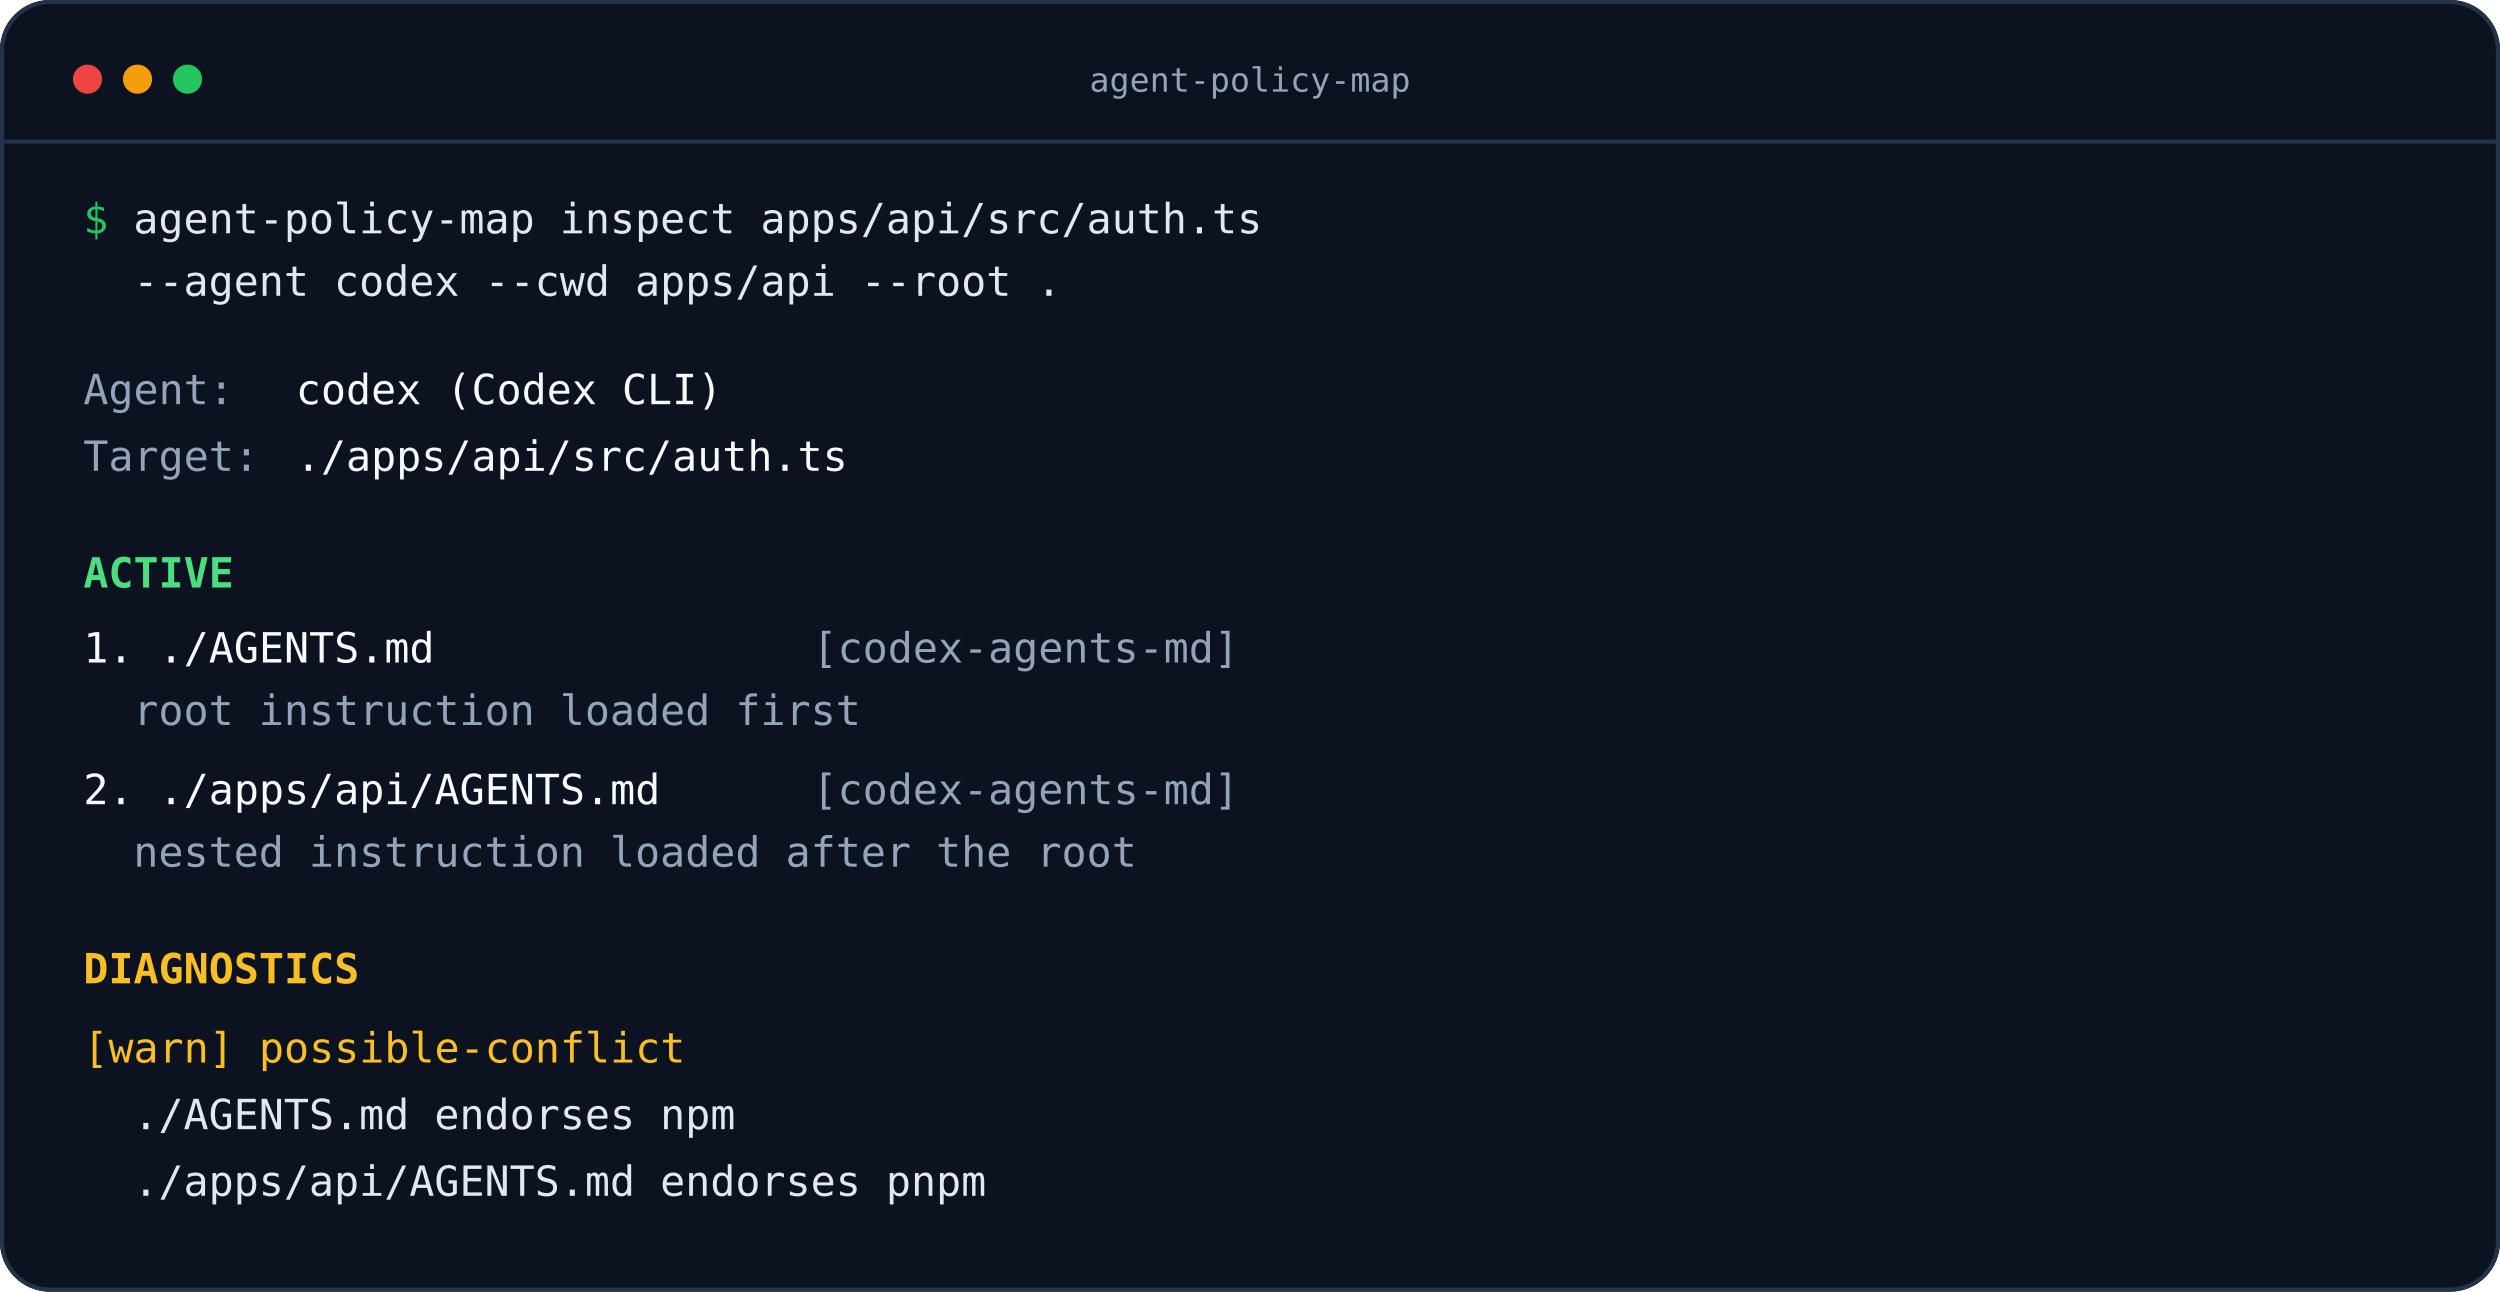
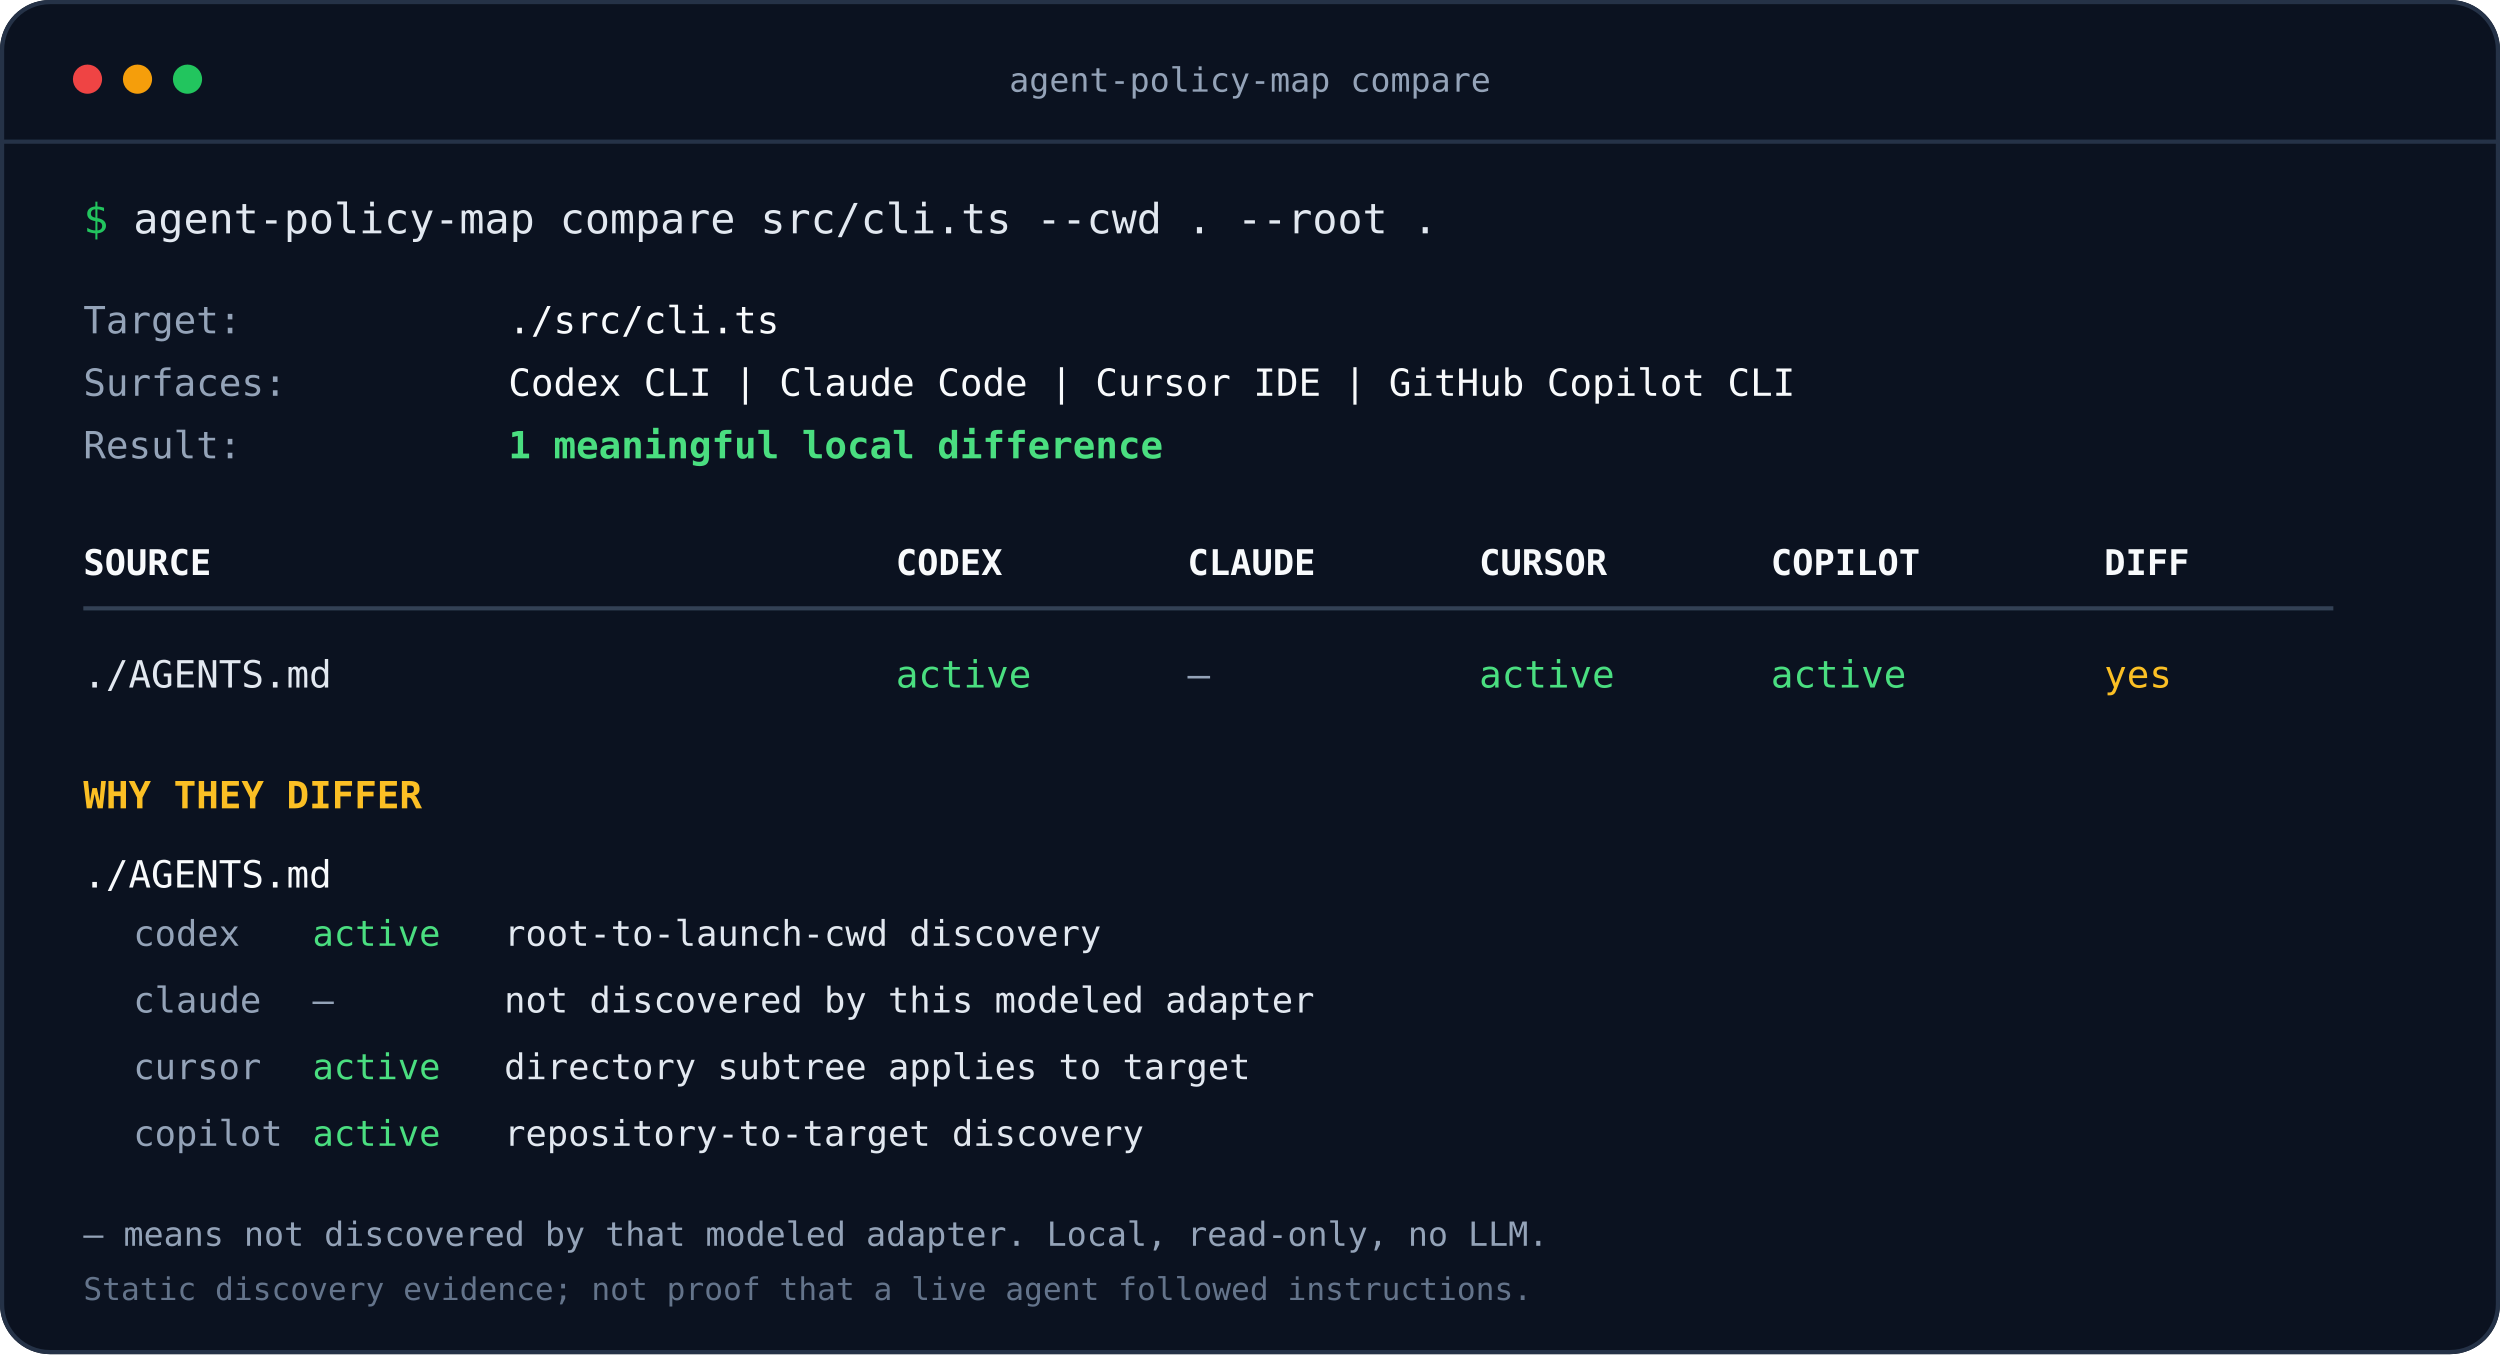
- <svg xmlns="http://www.w3.org/2000/svg" width="1200" height="620" viewBox="0 0 1200 620" role="img" aria-labelledby="title description">
-   <rect width="1200" height="620" rx="24" fill="#0b1220" />
-   <rect x="1" y="1" width="1198" height="618" rx="23" fill="none" stroke="#253247" stroke-width="2" />
+ <svg xmlns="http://www.w3.org/2000/svg" width="1200" height="650" viewBox="0 0 1200 650" role="img" aria-labelledby="title description">
+   <rect width="1200" height="650" rx="24" fill="#0b1220" />
+   <rect x="1" y="1" width="1198" height="648" rx="23" fill="none" stroke="#253247" stroke-width="2" />
  <circle cx="42" cy="38" r="7" fill="#ef4444" />
  <circle cx="66" cy="38" r="7" fill="#f59e0b" />
  <circle cx="90" cy="38" r="7" fill="#22c55e" />
-   <text x="600" y="44" text-anchor="middle" fill="#94a3b8" font-family="ui-monospace, SFMono-Regular, Menlo, Consolas, monospace" font-size="16">agent-policy-map</text>
+   <text x="600" y="44" text-anchor="middle" fill="#94a3b8" font-family="ui-monospace, SFMono-Regular, Menlo, Consolas, monospace" font-size="16">agent-policy-map compare</text>
  <line x1="0" y1="68" x2="1200" y2="68" stroke="#253247" stroke-width="2" />
-   <g font-family="ui-monospace, SFMono-Regular, Menlo, Consolas, monospace" font-size="20">
-     <text x="40" y="112" fill="#22c55e">$</text>
-     <text x="64" y="112" fill="#e2e8f0">agent-policy-map inspect apps/api/src/auth.ts</text>
-     <text x="64" y="142" fill="#e2e8f0">--agent codex --cwd apps/api --root .</text>
-     <text x="40" y="194" fill="#94a3b8">Agent:</text>
-     <text x="142" y="194" fill="#f8fafc">codex (Codex CLI)</text>
-     <text x="40" y="226" fill="#94a3b8">Target:</text>
-     <text x="142" y="226" fill="#f8fafc">./apps/api/src/auth.ts</text>
-     <text x="40" y="282" fill="#4ade80" font-weight="700">ACTIVE</text>
-     <text x="40" y="318" fill="#f8fafc">1. ./AGENTS.md</text>
-     <text x="390" y="318" fill="#94a3b8">[codex-agents-md]</text>
-     <text x="64" y="348" fill="#94a3b8">root instruction loaded first</text>
-     <text x="40" y="386" fill="#f8fafc">2. ./apps/api/AGENTS.md</text>
-     <text x="390" y="386" fill="#94a3b8">[codex-agents-md]</text>
-     <text x="64" y="416" fill="#94a3b8">nested instruction loaded after the root</text>
-     <text x="40" y="472" fill="#fbbf24" font-weight="700">DIAGNOSTICS</text>
-     <text x="40" y="510" fill="#fbbf24">[warn] possible-conflict</text>
-     <text x="64" y="542" fill="#e2e8f0">./AGENTS.md endorses npm</text>
-     <text x="64" y="574" fill="#e2e8f0">./apps/api/AGENTS.md endorses pnpm</text>
+   <g font-family="ui-monospace, SFMono-Regular, Menlo, Consolas, monospace">
+     <text x="40" y="112" fill="#22c55e" font-size="20">$</text>
+     <text x="64" y="112" fill="#e2e8f0" font-size="20">agent-policy-map compare src/cli.ts --cwd . --root .</text>
+     <text x="40" y="160" fill="#94a3b8" font-size="18">Target:</text>
+     <text x="244" y="160" fill="#f8fafc" font-size="18">./src/cli.ts</text>
+     <text x="40" y="190" fill="#94a3b8" font-size="18">Surfaces:</text>
+     <text x="244" y="190" fill="#f8fafc" font-size="18">Codex CLI | Claude Code | Cursor IDE | GitHub Copilot CLI</text>
+     <text x="40" y="220" fill="#94a3b8" font-size="18">Result:</text>
+     <text x="244" y="220" fill="#4ade80" font-size="18" font-weight="700">1 meaningful local difference</text>
+     <text x="40" y="276" fill="#f8fafc" font-size="17" font-weight="700">SOURCE</text>
+     <text x="430" y="276" fill="#f8fafc" font-size="17" font-weight="700">CODEX</text>
+     <text x="570" y="276" fill="#f8fafc" font-size="17" font-weight="700">CLAUDE</text>
+     <text x="710" y="276" fill="#f8fafc" font-size="17" font-weight="700">CURSOR</text>
+     <text x="850" y="276" fill="#f8fafc" font-size="17" font-weight="700">COPILOT</text>
+     <text x="1010" y="276" fill="#f8fafc" font-size="17" font-weight="700">DIFF</text>
+     <line x1="40" y1="292" x2="1120" y2="292" stroke="#334155" stroke-width="2" />
+     <text x="40" y="330" fill="#e2e8f0" font-size="18">./AGENTS.md</text>
+     <text x="430" y="330" fill="#4ade80" font-size="18">active</text>
+     <text x="570" y="330" fill="#94a3b8" font-size="18">—</text>
+     <text x="710" y="330" fill="#4ade80" font-size="18">active</text>
+     <text x="850" y="330" fill="#4ade80" font-size="18">active</text>
+     <text x="1010" y="330" fill="#fbbf24" font-size="18">yes</text>
+     <text x="40" y="388" fill="#fbbf24" font-size="18" font-weight="700">WHY THEY DIFFER</text>
+     <text x="40" y="426" fill="#f8fafc" font-size="18">./AGENTS.md</text>
+     <text x="64" y="454" fill="#94a3b8" font-size="17">codex</text>
+     <text x="150" y="454" fill="#4ade80" font-size="17">active</text>
+     <text x="242" y="454" fill="#e2e8f0" font-size="17">root-to-launch-cwd discovery</text>
+     <text x="64" y="486" fill="#94a3b8" font-size="17">claude</text>
+     <text x="150" y="486" fill="#94a3b8" font-size="17">—</text>
+     <text x="242" y="486" fill="#e2e8f0" font-size="17">not discovered by this modeled adapter</text>
+     <text x="64" y="518" fill="#94a3b8" font-size="17">cursor</text>
+     <text x="150" y="518" fill="#4ade80" font-size="17">active</text>
+     <text x="242" y="518" fill="#e2e8f0" font-size="17">directory subtree applies to target</text>
+     <text x="64" y="550" fill="#94a3b8" font-size="17">copilot</text>
+     <text x="150" y="550" fill="#4ade80" font-size="17">active</text>
+     <text x="242" y="550" fill="#e2e8f0" font-size="17">repository-to-target discovery</text>
+     <text x="40" y="598" fill="#94a3b8" font-size="16">— means not discovered by that modeled adapter. Local, read-only, no LLM.</text>
+     <text x="40" y="624" fill="#64748b" font-size="15">Static discovery evidence; not proof that a live agent followed instructions.</text>
  </g>
</svg>
